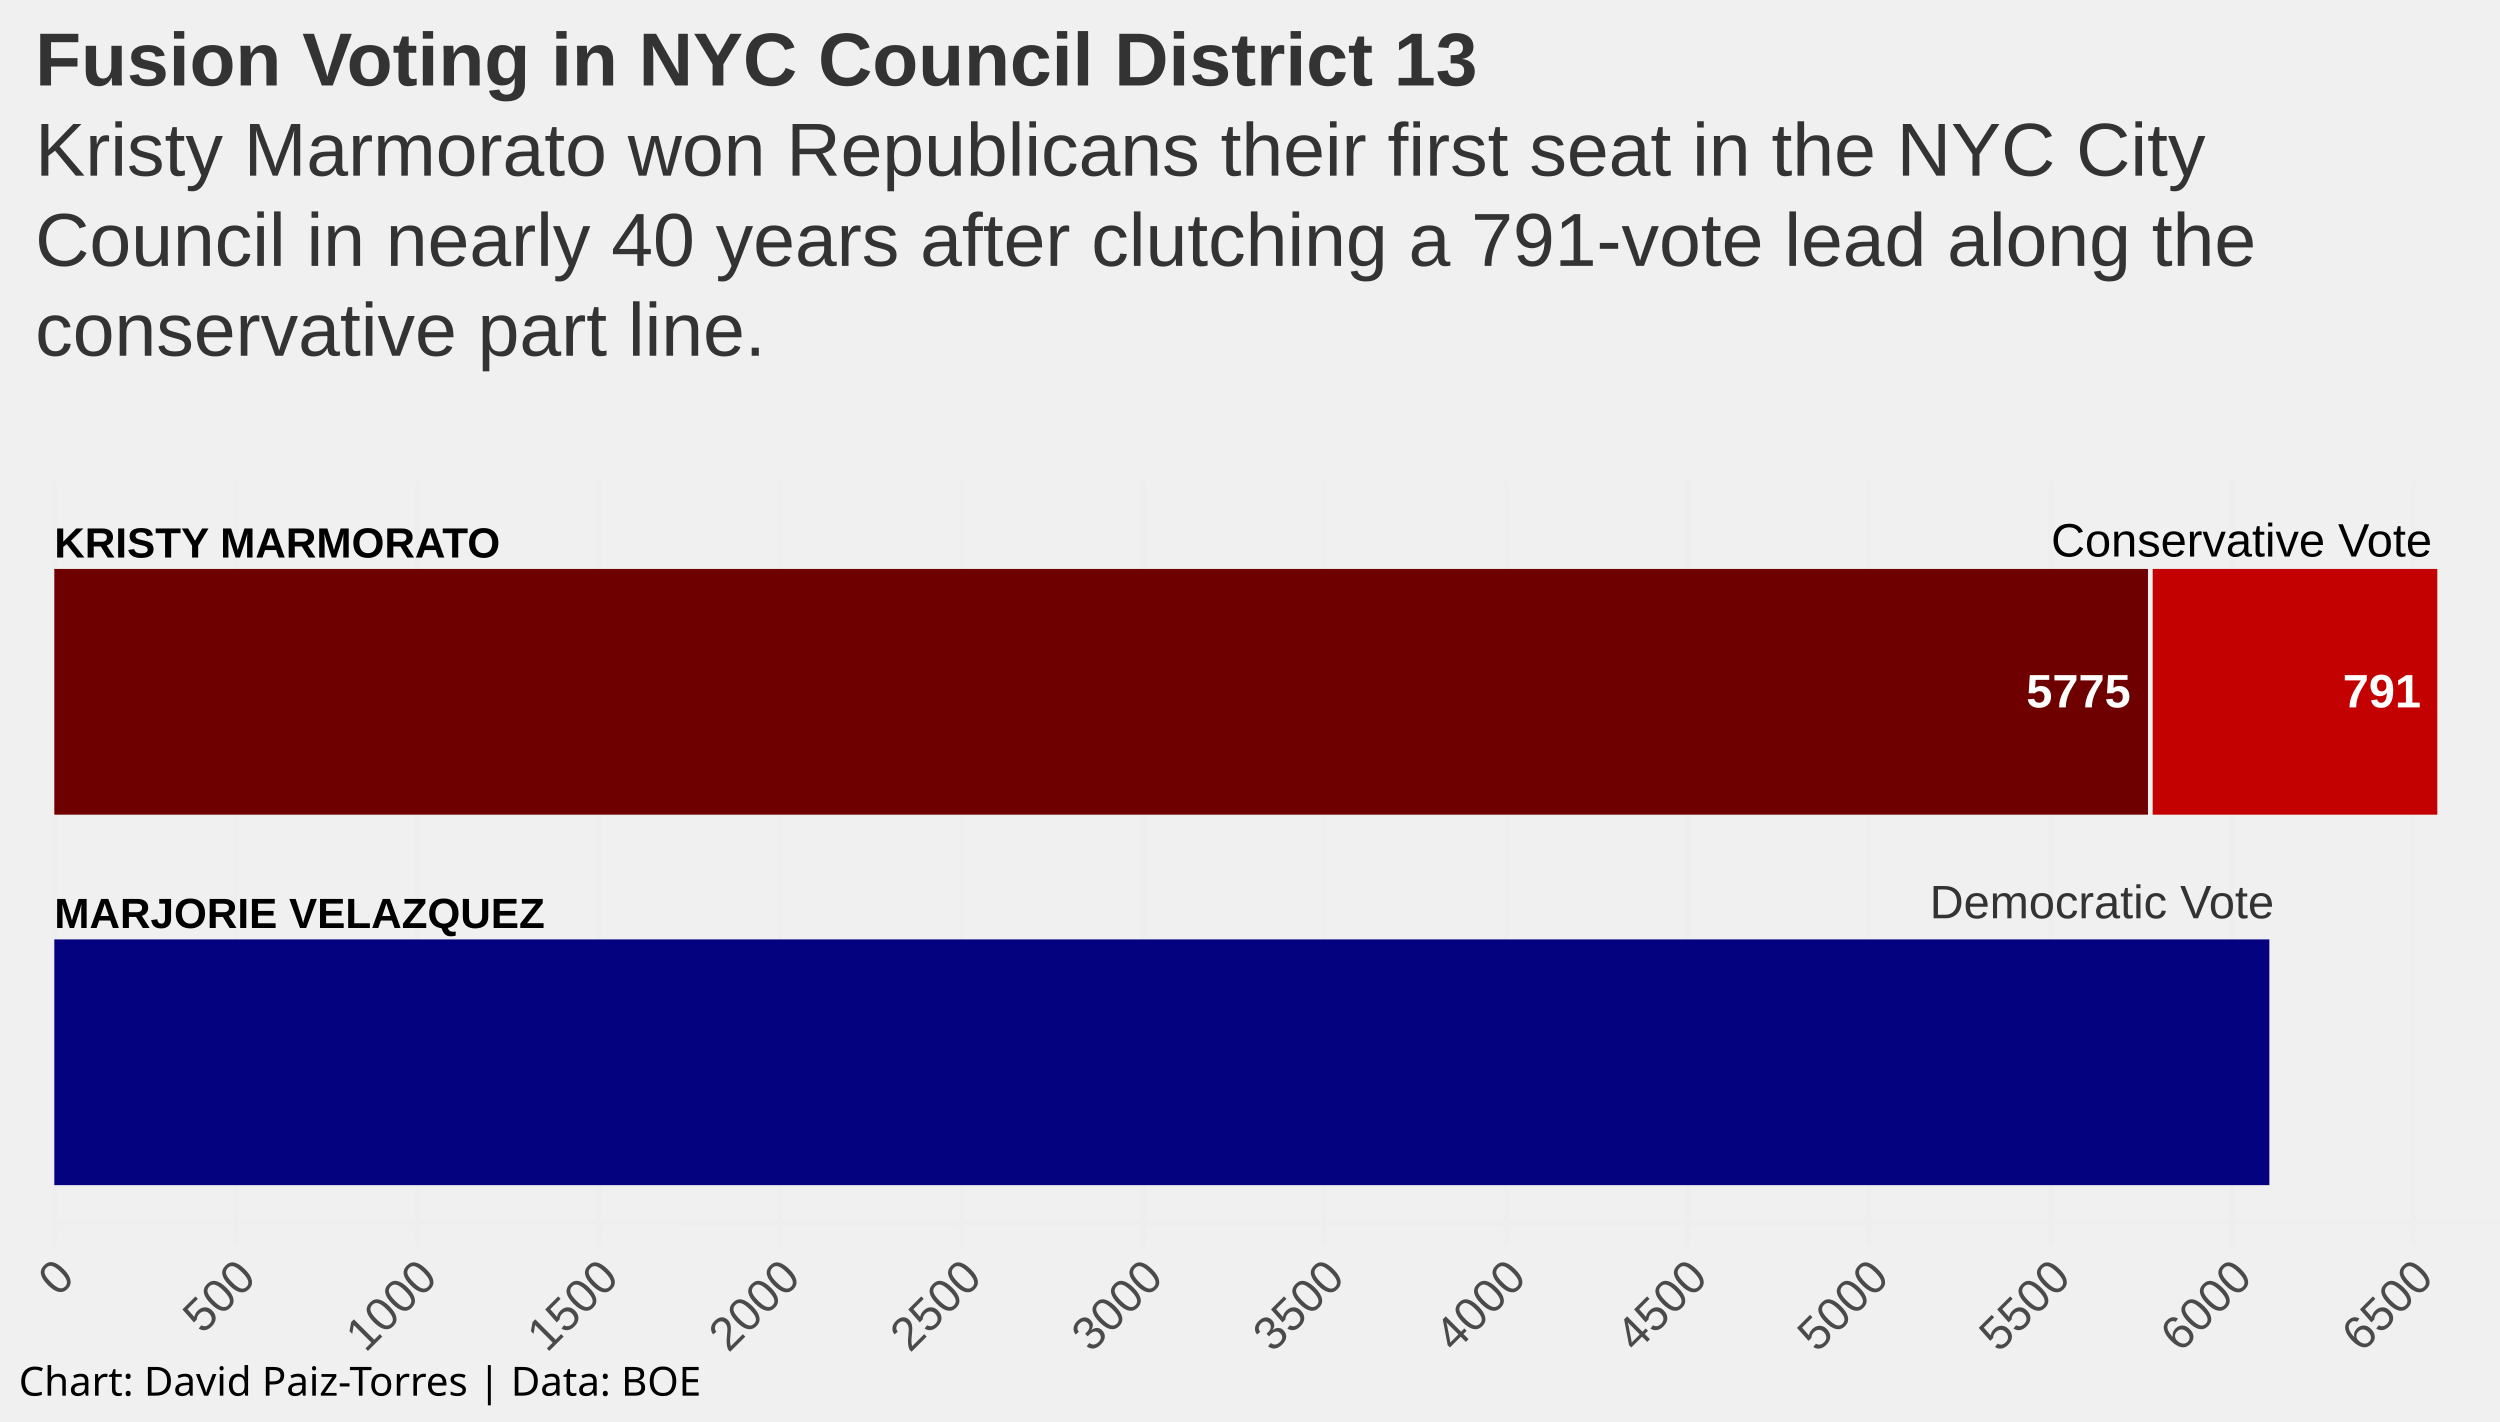
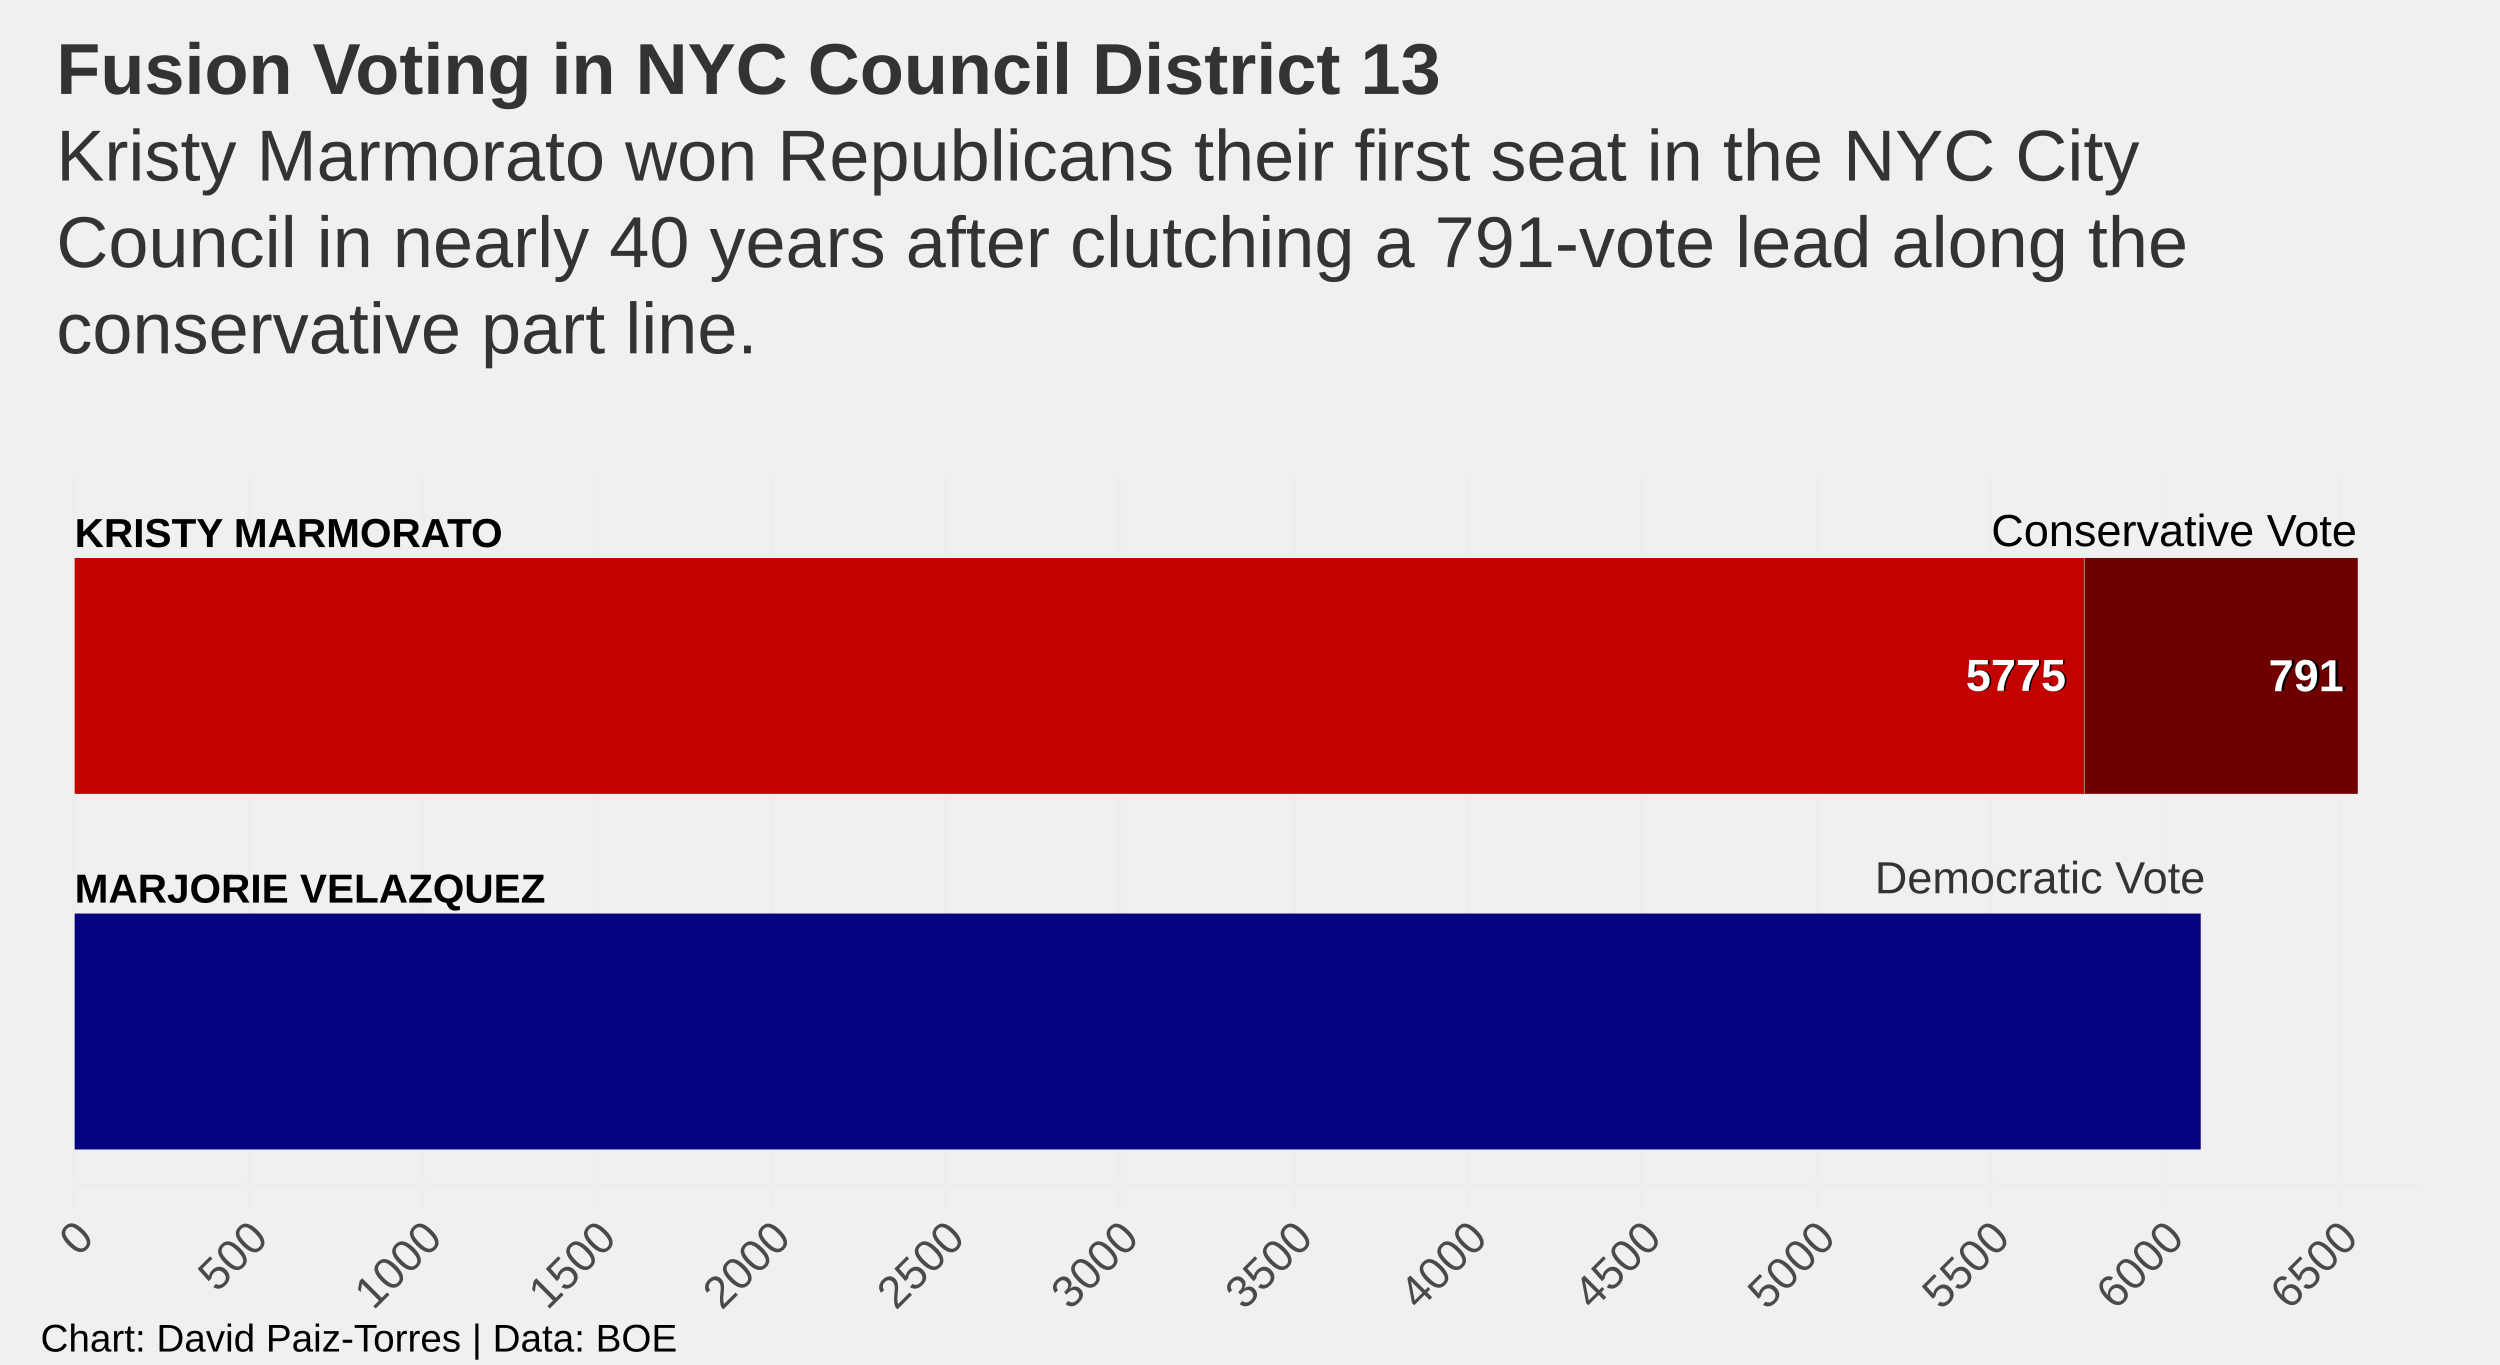
- <svg xmlns="http://www.w3.org/2000/svg" id="fl-layout-svg-screenshot-container" version="1.1" viewBox="0 0 745.7 424">
+ <svg xmlns="http://www.w3.org/2000/svg" id="fl-legend-discrete-color-0-svg-screenshot-container" version="1.1" viewBox="0 0 776.9 423.9">
  <defs>
    <style>
      .cls-1, .cls-2, .cls-3, .cls-4, .cls-5, .cls-6 {
        fill: none;
      }

      .cls-1, .cls-6 {
        stroke: #eee;
        stroke-width: 1.5px;
      }

      .cls-2 {
        stroke: #c30101;
      }

-       .cls-2, .cls-7, .cls-8, .cls-4, .cls-9, .cls-10, .cls-11, .cls-5, .cls-12, .cls-13, .cls-14, .cls-15 {
+       .cls-2, .cls-7, .cls-8, .cls-4, .cls-9, .cls-10, .cls-11, .cls-5, .cls-12, .cls-13, .cls-14, .cls-15, .cls-16 {
        isolation: isolate;
      }

-       .cls-2, .cls-7, .cls-8, .cls-4, .cls-9, .cls-5, .cls-13 {
+       .cls-2, .cls-7, .cls-8, .cls-4, .cls-9, .cls-5, .cls-14 {
        font-family: Arial-BoldMT, Arial;
        font-weight: 700;
      }

-       .cls-2, .cls-7, .cls-4, .cls-9, .cls-11, .cls-5, .cls-12, .cls-15 {
+       .cls-2, .cls-7, .cls-4, .cls-9, .cls-11, .cls-5, .cls-13, .cls-16 {
        font-size: 14px;
      }

      .cls-2, .cls-4, .cls-5 {
        stroke-width: 4.2px;
      }

      .cls-7 {
        fill: #fff;
      }

      .cls-8, .cls-10 {
        font-size: 22.4px;
      }

-       .cls-8, .cls-10, .cls-15 {
+       .cls-8, .cls-10, .cls-16 {
        fill: #333;
      }

-       .cls-16 {
+       .cls-17 {
        clip-path: url(#clippath);
      }

-       .cls-3, .cls-17, .cls-18, .cls-19, .cls-20 {
+       .cls-3, .cls-18, .cls-19, .cls-20, .cls-21 {
        stroke-width: 0px;
      }

      .cls-4 {
        stroke: #04027e;
      }

-       .cls-9, .cls-12, .cls-21, .cls-20, .cls-13 {
+       .cls-9, .cls-12, .cls-13, .cls-21, .cls-14 {
        fill: #000;
      }

-       .cls-10, .cls-11, .cls-12, .cls-15 {
+       .cls-10, .cls-11, .cls-12, .cls-13, .cls-16 {
        font-family: ArialMT, Arial;
      }

      .cls-11 {
        fill: #4a4a4a;
      }

      .cls-5 {
        stroke: #6f0000;
      }

-       .cls-17 {
+       .cls-18 {
        fill: #c30101;
      }

      .cls-22 {
        clip-path: url(#clippath-1);
      }

      .cls-23 {
        clip-path: url(#clippath-4);
      }

      .cls-24 {
        clip-path: url(#clippath-3);
      }

      .cls-25 {
        clip-path: url(#clippath-2);
      }

      .cls-26 {
        clip-path: url(#clippath-6);
      }

      .cls-27 {
        clip-path: url(#clippath-5);
      }

-       .cls-18 {
+       .cls-12 {
+         font-size: 12px;
+       }
+ 
+       .cls-19 {
        fill: #04027e;
      }

-       .cls-19 {
+       .cls-20 {
        fill: #6f0000;
      }

      .cls-21 {
-         font-family: MyriadPro-Regular, 'Myriad Pro';
-         font-size: 12px;
-       }
- 
-       .cls-20 {
        fill-opacity: 0;
      }

      .cls-6 {
        stroke-linecap: square;
      }

-       .cls-13 {
+       .cls-14 {
        font-size: 12.6px;
      }

      .cls-28 {
        opacity: 0;
      }
    </style>
    <clipPath id="clippath">
-       <rect class="cls-3" x="14.7" y="142" width="760.8" height="224.1" />
+       <rect class="cls-3" x="21.7" y="145.7" width="760.8" height="224.1" />
    </clipPath>
    <clipPath id="clippath-1">
-       <rect class="cls-3" x="16.2" y="143.5" width="757.8" height="221.1" />
+       <rect class="cls-3" x="23.2" y="147.2" width="757.8" height="221.1" />
    </clipPath>
    <clipPath id="clippath-2">
-       <rect class="cls-3" x="16.2" y="143.5" width="757.8" height="221.1" />
+       <rect class="cls-3" x="23.2" y="147.2" width="757.8" height="221.1" />
    </clipPath>
    <clipPath id="clippath-3">
-       <rect class="cls-3" x="16.2" y="143.5" width="757.8" height="221.1" />
+       <rect class="cls-3" x="23.2" y="147.2" width="757.8" height="221.1" />
    </clipPath>
    <clipPath id="clippath-4">
-       <polyline class="cls-3" points="16.2 364.6 16.2 143.5 774 143.5 774 364.6" />
+       <polyline class="cls-3" points="23.2 368.3 23.2 147.2 781 147.2 781 368.3" />
    </clipPath>
    <clipPath id="clippath-5">
-       <polyline class="cls-3" points="16.2 364.6 16.2 143.5 774 143.5" />
+       <polyline class="cls-3" points="23.2 368.3 23.2 147.2 781 147.2" />
    </clipPath>
    <clipPath id="clippath-6">
-       <rect class="cls-3" x="16.2" y="143.5" width="720.5" height="221.1" />
+       <rect class="cls-3" x="23.2" y="147.2" width="720.5" height="221.1" />
    </clipPath>
  </defs>
  <g>
-     <path class="cls-3" d="M16.2,140v224.6h729.7v-2.6c0-3.4,2.5-4.9,5.1-4.8.9-5.5,9.9-5.1,9.9,1v6.4h1.7c-.4-12-.8-24-.8-36.1s.4-2.2,1.1-3c-4.2-8.9-7.3-18.4-8.5-28.2-1.9-15.6,1.4-31.4,4.9-46.5,3.7-16.1,7.4-31.6,7.8-48.3.3-17.1-.6-34.2-.6-51.3s10-6.4,10,0c0,18.3,1.1,36.7.5,55-.5,15.3-3.9,29.8-7.4,44.6-.3,1.3-.6,2.5-.9,3.8,2.3-3.7,9.3-2.8,9.3,2.6,0,28.2,2.5,56.2,5.9,84,.6.8,1.2,1.6,1.8,2.4v-203.8H16.2v.2h0Z" />
-     <path class="cls-3" d="M16.2,140v224.6h729.7v-2.6c0-3.4,2.5-4.9,5.1-4.8.9-5.5,9.9-5.1,9.9,1v6.4h1.7c-.4-12-.8-24-.8-36.1s.4-2.2,1.1-3c-4.2-8.9-7.3-18.4-8.5-28.2-1.9-15.6,1.4-31.4,4.9-46.5,3.7-16.1,7.4-31.6,7.8-48.3.3-17.1-.6-34.2-.6-51.3s10-6.4,10,0c0,18.3,1.1,36.7.5,55-.5,15.3-3.9,29.8-7.4,44.6-.3,1.3-.6,2.5-.9,3.8,2.3-3.7,9.3-2.8,9.3,2.6,0,28.2,2.5,56.2,5.9,84,.6.8,1.2,1.6,1.8,2.4v-203.8H16.2v.2h0Z" />
+     <path class="cls-3" d="M23.2,143.7v224.6h729.7v-2.6c0-3.4,2.5-4.9,5.1-4.8.9-5.5,9.9-5.1,9.9,1v6.4h1.7c-.4-12-.8-24-.8-36.1s.4-2.2,1.1-3c-4.2-8.9-7.3-18.4-8.5-28.2-1.9-15.6,1.4-31.4,4.9-46.5,3.7-16.1,7.4-31.6,7.8-48.3.3-17.1-.6-34.2-.6-51.3s10-6.4,10,0c0,18.3,1.1,36.7.5,55-.5,15.3-3.9,29.8-7.4,44.6-.3,1.3-.6,2.5-.9,3.8,2.3-3.7,9.3-2.8,9.3,2.6,0,28.2,2.5,56.2,5.9,84,.6.8,1.2,1.6,1.8,2.4v-203.8H23.2v.2h0Z" />
+     <path class="cls-3" d="M23.2,143.7v224.6h729.7v-2.6c0-3.4,2.5-4.9,5.1-4.8.9-5.5,9.9-5.1,9.9,1v6.4h1.7c-.4-12-.8-24-.8-36.1s.4-2.2,1.1-3c-4.2-8.9-7.3-18.4-8.5-28.2-1.9-15.6,1.4-31.4,4.9-46.5,3.7-16.1,7.4-31.6,7.8-48.3.3-17.1-.6-34.2-.6-51.3s10-6.4,10,0c0,18.3,1.1,36.7.5,55-.5,15.3-3.9,29.8-7.4,44.6-.3,1.3-.6,2.5-.9,3.8,2.3-3.7,9.3-2.8,9.3,2.6,0,28.2,2.5,56.2,5.9,84,.6.8,1.2,1.6,1.8,2.4v-203.8H23.2v.2h0Z" />
    <g>
      <g>
        <g>
-           <path class="cls-3" d="M16.2,143.5v221.1h729.7v-2.6c0-3.4,2.5-4.9,5.1-4.8.9-5.5,9.9-5.1,9.9,1v6.4h1.7c-.4-12-.8-24-.8-36.1s.4-2.2,1.1-3c-4.2-8.9-7.3-18.4-8.5-28.2-1.9-15.6,1.4-31.4,4.9-46.5,3.7-16.1,7.4-31.6,7.8-48.3.3-17.1-.6-34.2-.6-51.3s4.8-5.8,7.8-4.1v-3.8H16.2v.2h0Z" />
-           <path class="cls-20" d="M8,136.7l8.2,6.8v221.1h729.7v-2.6c0-3.4,2.5-4.9,5.1-4.8.9-5.5,9.9-5.1,9.9,1v6.4h1.7c-.4-12-.8-24-.8-36.1s.4-2.2,1.1-3c-4.2-8.9-7.3-18.4-8.5-28.2-1.9-15.6,1.4-31.4,4.9-46.5,3.7-16.1,7.4-31.6,7.8-48.3.3-17.1-.6-34.2-.6-51.3s4.8-5.8,7.8-4.1l-8.2-10.4" />
-         </g>
-         <g class="cls-16">
+           <path class="cls-3" d="M23.2,147.2v221.1h729.7v-2.6c0-3.4,2.5-4.9,5.1-4.8.9-5.5,9.9-5.1,9.9,1v6.4h1.7c-.4-12-.8-24-.8-36.1s.4-2.2,1.1-3c-4.2-8.9-7.3-18.4-8.5-28.2-1.9-15.6,1.4-31.4,4.9-46.5,3.7-16.1,7.4-31.6,7.8-48.3.3-17.1-.6-34.2-.6-51.3s4.8-5.8,7.8-4.1v-3.8H23.2v.2h0Z" />
+           <path class="cls-21" d="M15,140.4l8.2,6.8v221.1h729.7v-2.6c0-3.4,2.5-4.9,5.1-4.8.9-5.5,9.9-5.1,9.9,1v6.4h1.7c-.4-12-.8-24-.8-36.1s.4-2.2,1.1-3c-4.2-8.9-7.3-18.4-8.5-28.2-1.9-15.6,1.4-31.4,4.9-46.5,3.7-16.1,7.4-31.6,7.8-48.3.3-17.1-.6-34.2-.6-51.3s4.8-5.8,7.8-4.1l-8.2-10.4" />
+         </g>
+         <g class="cls-17">
          <g>
-             <line class="cls-1" x1="16.2" y1="364.6" x2="16.2" y2="143.5" />
-             <line class="cls-1" x1="70.4" y1="364.6" x2="70.4" y2="143.5" />
-             <line class="cls-1" x1="124.5" y1="364.6" x2="124.5" y2="143.5" />
-             <line class="cls-1" x1="178.6" y1="364.6" x2="178.6" y2="143.5" />
-             <line class="cls-1" x1="232.7" y1="364.6" x2="232.7" y2="143.5" />
-             <line class="cls-1" x1="286.9" y1="364.6" x2="286.9" y2="143.5" />
-             <line class="cls-1" x1="341" y1="364.6" x2="341" y2="143.5" />
-             <line class="cls-1" x1="395.1" y1="364.6" x2="395.1" y2="143.5" />
-             <line class="cls-1" x1="449.3" y1="364.6" x2="449.3" y2="143.5" />
-             <line class="cls-1" x1="503.4" y1="364.6" x2="503.4" y2="143.5" />
-             <line class="cls-1" x1="557.5" y1="364.6" x2="557.5" y2="143.5" />
-             <line class="cls-1" x1="611.7" y1="364.6" x2="611.7" y2="143.5" />
-             <line class="cls-1" x1="665.8" y1="364.6" x2="665.8" y2="143.5" />
-             <line class="cls-1" x1="719.9" y1="364.6" x2="719.9" y2="143.5" />
+             <line class="cls-1" x1="23.2" y1="368.3" x2="23.2" y2="147.2" />
+             <line class="cls-1" x1="77.4" y1="368.3" x2="77.4" y2="147.2" />
+             <line class="cls-1" x1="131.5" y1="368.3" x2="131.5" y2="147.2" />
+             <line class="cls-1" x1="185.6" y1="368.3" x2="185.6" y2="147.2" />
+             <line class="cls-1" x1="239.7" y1="368.3" x2="239.7" y2="147.2" />
+             <line class="cls-1" x1="293.9" y1="368.3" x2="293.9" y2="147.2" />
+             <line class="cls-1" x1="348" y1="368.3" x2="348" y2="147.2" />
+             <line class="cls-1" x1="402.1" y1="368.3" x2="402.1" y2="147.2" />
+             <line class="cls-1" x1="456.3" y1="368.3" x2="456.3" y2="147.2" />
+             <line class="cls-1" x1="510.4" y1="368.3" x2="510.4" y2="147.2" />
+             <line class="cls-1" x1="564.5" y1="368.3" x2="564.5" y2="147.2" />
+             <line class="cls-1" x1="618.7" y1="368.3" x2="618.7" y2="147.2" />
+             <line class="cls-1" x1="672.8" y1="368.3" x2="672.8" y2="147.2" />
+             <line class="cls-1" x1="726.9" y1="368.3" x2="726.9" y2="147.2" />
          </g>
        </g>
        <g>
-           <path class="cls-6" d="M16.2,364.6c243.4.2,485.4.2,728.7,0" />
+           <path class="cls-6" d="M23.2,368.3c243.4.2,485.4.2,728.7,0" />
          <g>
            <g>
-               <line class="cls-1" x1="16.2" y1="364.6" x2="16.2" y2="371.6" />
-               <g class="cls-14">
-                 <g class="cls-14">
-                   <g class="cls-14">
-                     <text class="cls-11" transform="translate(17.3 387.1) rotate(-45)">
-                       <tspan x="0" y="0">0</tspan>
-                     </text>
-                   </g>
-                 </g>
-               </g>
-             </g>
-             <g>
-               <line class="cls-1" x1="665.8" y1="364.6" x2="665.8" y2="371.6" />
-               <g class="cls-14">
-                 <g class="cls-14">
-                   <g class="cls-14">
-                     <text class="cls-11" transform="translate(650.3 403.7) rotate(-45)">
-                       <tspan x="0" y="0">6000</tspan>
-                     </text>
-                   </g>
-                 </g>
-               </g>
-             </g>
-             <g>
-               <line class="cls-1" x1="557.5" y1="364.6" x2="557.5" y2="371.6" />
-               <g class="cls-14">
-                 <g class="cls-14">
-                   <g class="cls-14">
-                     <text class="cls-11" transform="translate(542 403.7) rotate(-45)">
-                       <tspan x="0" y="0">5000</tspan>
-                     </text>
-                   </g>
-                 </g>
-               </g>
-             </g>
-             <g>
-               <line class="cls-1" x1="449.3" y1="364.6" x2="449.3" y2="371.6" />
-               <g class="cls-14">
-                 <g class="cls-14">
-                   <g class="cls-14">
-                     <text class="cls-11" transform="translate(433.8 403.7) rotate(-45)">
-                       <tspan x="0" y="0">4000</tspan>
-                     </text>
-                   </g>
-                 </g>
-               </g>
-             </g>
-             <g>
-               <line class="cls-1" x1="341" y1="364.6" x2="341" y2="371.6" />
-               <g class="cls-14">
-                 <g class="cls-14">
-                   <g class="cls-14">
-                     <text class="cls-11" transform="translate(325.5 403.7) rotate(-45)">
-                       <tspan x="0" y="0">3000</tspan>
-                     </text>
-                   </g>
-                 </g>
-               </g>
-             </g>
-             <g>
-               <line class="cls-1" x1="232.7" y1="364.6" x2="232.7" y2="371.6" />
-               <g class="cls-14">
-                 <g class="cls-14">
-                   <g class="cls-14">
-                     <text class="cls-11" transform="translate(217.3 403.7) rotate(-45)">
-                       <tspan x="0" y="0">2000</tspan>
-                     </text>
-                   </g>
-                 </g>
-               </g>
-             </g>
-             <g>
-               <line class="cls-1" x1="124.5" y1="364.6" x2="124.5" y2="371.6" />
-               <g class="cls-14">
-                 <g class="cls-14">
-                   <g class="cls-14">
-                     <text class="cls-11" transform="translate(109 403.7) rotate(-45)">
-                       <tspan x="0" y="0">1000</tspan>
-                     </text>
-                   </g>
-                 </g>
-               </g>
-             </g>
-             <g>
-               <line class="cls-1" x1="70.4" y1="364.6" x2="70.4" y2="371.6" />
-               <g class="cls-14">
-                 <g class="cls-14">
-                   <g class="cls-14">
-                     <text class="cls-11" transform="translate(60.4 398.2) rotate(-45)">
-                       <tspan x="0" y="0">500</tspan>
-                     </text>
-                   </g>
-                 </g>
-               </g>
-             </g>
-             <g>
-               <line class="cls-1" x1="719.9" y1="364.6" x2="719.9" y2="371.6" />
-               <g class="cls-14">
-                 <g class="cls-14">
-                   <g class="cls-14">
-                     <text class="cls-11" transform="translate(704.4 403.7) rotate(-45)">
-                       <tspan x="0" y="0">6500</tspan>
-                     </text>
-                   </g>
-                 </g>
-               </g>
-             </g>
-             <g>
-               <line class="cls-1" x1="611.7" y1="364.6" x2="611.7" y2="371.6" />
-               <g class="cls-14">
-                 <g class="cls-14">
-                   <g class="cls-14">
-                     <text class="cls-11" transform="translate(596.2 403.7) rotate(-45)">
-                       <tspan x="0" y="0">5500</tspan>
-                     </text>
-                   </g>
-                 </g>
-               </g>
-             </g>
-             <g>
-               <line class="cls-1" x1="503.4" y1="364.6" x2="503.4" y2="371.6" />
-               <g class="cls-14">
-                 <g class="cls-14">
-                   <g class="cls-14">
-                     <text class="cls-11" transform="translate(487.9 403.7) rotate(-45)">
-                       <tspan x="0" y="0">4500</tspan>
-                     </text>
-                   </g>
-                 </g>
-               </g>
-             </g>
-             <g>
-               <line class="cls-1" x1="395.1" y1="364.6" x2="395.1" y2="371.6" />
-               <g class="cls-14">
-                 <g class="cls-14">
-                   <g class="cls-14">
-                     <text class="cls-11" transform="translate(379.6 403.7) rotate(-45)">
-                       <tspan x="0" y="0">3500</tspan>
-                     </text>
-                   </g>
-                 </g>
-               </g>
-             </g>
-             <g>
-               <line class="cls-1" x1="286.9" y1="364.6" x2="286.9" y2="371.6" />
-               <g class="cls-14">
-                 <g class="cls-14">
-                   <g class="cls-14">
-                     <text class="cls-11" transform="translate(271.4 403.7) rotate(-45)">
-                       <tspan x="0" y="0">2500</tspan>
-                     </text>
-                   </g>
-                 </g>
-               </g>
-             </g>
-             <g>
-               <line class="cls-1" x1="178.6" y1="364.6" x2="178.6" y2="371.6" />
-               <g class="cls-14">
-                 <g class="cls-14">
-                   <g class="cls-14">
-                     <text class="cls-11" transform="translate(163.1 403.7) rotate(-45)">
-                       <tspan x="0" y="0">1500</tspan>
-                     </text>
+               <line class="cls-1" x1="23.2" y1="368.3" x2="23.2" y2="375.3" />
+               <g class="cls-15">
+                 <g class="cls-15">
+                   <g class="cls-15">
+                     <g class="cls-15">
+                       <text class="cls-11" transform="translate(24.3 390.8) rotate(-45)">
+                         <tspan x="0" y="0">0</tspan>
+                       </text>
+                     </g>
+                   </g>
+                 </g>
+               </g>
+             </g>
+             <g>
+               <line class="cls-1" x1="672.8" y1="368.3" x2="672.8" y2="375.3" />
+               <g class="cls-15">
+                 <g class="cls-15">
+                   <g class="cls-15">
+                     <g class="cls-15">
+                       <text class="cls-11" transform="translate(657.3 407.4) rotate(-45)">
+                         <tspan x="0" y="0">6000</tspan>
+                       </text>
+                     </g>
+                   </g>
+                 </g>
+               </g>
+             </g>
+             <g>
+               <line class="cls-1" x1="564.5" y1="368.3" x2="564.5" y2="375.3" />
+               <g class="cls-15">
+                 <g class="cls-15">
+                   <g class="cls-15">
+                     <g class="cls-15">
+                       <text class="cls-11" transform="translate(549 407.4) rotate(-45)">
+                         <tspan x="0" y="0">5000</tspan>
+                       </text>
+                     </g>
+                   </g>
+                 </g>
+               </g>
+             </g>
+             <g>
+               <line class="cls-1" x1="456.3" y1="368.3" x2="456.3" y2="375.3" />
+               <g class="cls-15">
+                 <g class="cls-15">
+                   <g class="cls-15">
+                     <g class="cls-15">
+                       <text class="cls-11" transform="translate(440.8 407.4) rotate(-45)">
+                         <tspan x="0" y="0">4000</tspan>
+                       </text>
+                     </g>
+                   </g>
+                 </g>
+               </g>
+             </g>
+             <g>
+               <line class="cls-1" x1="348" y1="368.3" x2="348" y2="375.3" />
+               <g class="cls-15">
+                 <g class="cls-15">
+                   <g class="cls-15">
+                     <g class="cls-15">
+                       <text class="cls-11" transform="translate(332.5 407.4) rotate(-45)">
+                         <tspan x="0" y="0">3000</tspan>
+                       </text>
+                     </g>
+                   </g>
+                 </g>
+               </g>
+             </g>
+             <g>
+               <line class="cls-1" x1="239.7" y1="368.3" x2="239.7" y2="375.3" />
+               <g class="cls-15">
+                 <g class="cls-15">
+                   <g class="cls-15">
+                     <g class="cls-15">
+                       <text class="cls-11" transform="translate(224.3 407.4) rotate(-45)">
+                         <tspan x="0" y="0">2000</tspan>
+                       </text>
+                     </g>
+                   </g>
+                 </g>
+               </g>
+             </g>
+             <g>
+               <line class="cls-1" x1="131.5" y1="368.3" x2="131.5" y2="375.3" />
+               <g class="cls-15">
+                 <g class="cls-15">
+                   <g class="cls-15">
+                     <g class="cls-15">
+                       <text class="cls-11" transform="translate(116 407.4) rotate(-45)">
+                         <tspan x="0" y="0">1000</tspan>
+                       </text>
+                     </g>
+                   </g>
+                 </g>
+               </g>
+             </g>
+             <g>
+               <line class="cls-1" x1="77.4" y1="368.3" x2="77.4" y2="375.3" />
+               <g class="cls-15">
+                 <g class="cls-15">
+                   <g class="cls-15">
+                     <g class="cls-15">
+                       <text class="cls-11" transform="translate(67.4 401.9) rotate(-45)">
+                         <tspan x="0" y="0">500</tspan>
+                       </text>
+                     </g>
+                   </g>
+                 </g>
+               </g>
+             </g>
+             <g>
+               <line class="cls-1" x1="726.9" y1="368.3" x2="726.9" y2="375.3" />
+               <g class="cls-15">
+                 <g class="cls-15">
+                   <g class="cls-15">
+                     <g class="cls-15">
+                       <text class="cls-11" transform="translate(711.4 407.4) rotate(-45)">
+                         <tspan x="0" y="0">6500</tspan>
+                       </text>
+                     </g>
+                   </g>
+                 </g>
+               </g>
+             </g>
+             <g>
+               <line class="cls-1" x1="618.7" y1="368.3" x2="618.7" y2="375.3" />
+               <g class="cls-15">
+                 <g class="cls-15">
+                   <g class="cls-15">
+                     <g class="cls-15">
+                       <text class="cls-11" transform="translate(603.2 407.4) rotate(-45)">
+                         <tspan x="0" y="0">5500</tspan>
+                       </text>
+                     </g>
+                   </g>
+                 </g>
+               </g>
+             </g>
+             <g>
+               <line class="cls-1" x1="510.4" y1="368.3" x2="510.4" y2="375.3" />
+               <g class="cls-15">
+                 <g class="cls-15">
+                   <g class="cls-15">
+                     <g class="cls-15">
+                       <text class="cls-11" transform="translate(494.9 407.4) rotate(-45)">
+                         <tspan x="0" y="0">4500</tspan>
+                       </text>
+                     </g>
+                   </g>
+                 </g>
+               </g>
+             </g>
+             <g>
+               <line class="cls-1" x1="402.1" y1="368.3" x2="402.1" y2="375.3" />
+               <g class="cls-15">
+                 <g class="cls-15">
+                   <g class="cls-15">
+                     <g class="cls-15">
+                       <text class="cls-11" transform="translate(386.6 407.4) rotate(-45)">
+                         <tspan x="0" y="0">3500</tspan>
+                       </text>
+                     </g>
+                   </g>
+                 </g>
+               </g>
+             </g>
+             <g>
+               <line class="cls-1" x1="293.9" y1="368.3" x2="293.9" y2="375.3" />
+               <g class="cls-15">
+                 <g class="cls-15">
+                   <g class="cls-15">
+                     <g class="cls-15">
+                       <text class="cls-11" transform="translate(278.4 407.4) rotate(-45)">
+                         <tspan x="0" y="0">2500</tspan>
+                       </text>
+                     </g>
+                   </g>
+                 </g>
+               </g>
+             </g>
+             <g>
+               <line class="cls-1" x1="185.6" y1="368.3" x2="185.6" y2="375.3" />
+               <g class="cls-15">
+                 <g class="cls-15">
+                   <g class="cls-15">
+                     <g class="cls-15">
+                       <text class="cls-11" transform="translate(170.1 407.4) rotate(-45)">
+                         <tspan x="0" y="0">1500</tspan>
+                       </text>
+                     </g>
                  </g>
                </g>
              </g>
            </g>
          </g>
        </g>
      </g>
      <g class="cls-22">
-         <g class="cls-14">
-           <g class="cls-14">
-             <text class="cls-13" transform="translate(16.2 276.8)">
-               <tspan x="0" y="0">MARJORIE VELAZQUEZ</tspan>
-             </text>
+         <g class="cls-15">
+           <g class="cls-15">
+             <g class="cls-15">
+               <text class="cls-14" transform="translate(23.2 280.5)">
+                 <tspan x="0" y="0">MARJORIE VELAZQUEZ</tspan>
+               </text>
+             </g>
          </g>
        </g>
      </g>
      <g class="cls-25">
-         <g class="cls-14">
-           <g class="cls-14">
-             <text class="cls-13" transform="translate(16.2 166.3)">
-               <tspan x="0" y="0">KRISTY MARMORATO</tspan>
-             </text>
+         <g class="cls-15">
+           <g class="cls-15">
+             <g class="cls-15">
+               <text class="cls-14" transform="translate(23.2 170)">
+                 <tspan x="0" y="0">KRISTY MARMORATO</tspan>
+               </text>
+             </g>
          </g>
        </g>
      </g>
    </g>
  </g>
  <g id="data-points">
    <g class="cls-24">
-       <path id="point-0-0" class="cls-18" d="M16.2,280.2h660.7v73.3H16.2v-73.3Z" />
+       <path id="point-0-0" class="cls-19" d="M23.2,283.9h660.7v73.3H23.2v-73.3Z" />
    </g>
    <g class="cls-23">
-       <path id="point-1-1" class="cls-19" d="M16.2,169.7h624.5v73.3H16.2v-73.3Z" />
-     </g>
-     <path id="point-2-1" class="cls-17" d="M642.1,169.7h84.9v73.3h-84.9v-73.3Z" />
+       <path id="point-1-1" class="cls-18" d="M23.2,173.4h624.5v73.3H23.2v-73.3Z" />
+     </g>
+     <path id="point-2-1" class="cls-20" d="M647.8,173.4h84.9v73.3h-84.9v-73.3Z" />
  </g>
  <g id="data-point-labels">
    <g class="cls-27">
      <g>
        <g pointer-events="none">
-           <g class="cls-14">
-             <g class="cls-14">
-               <g class="cls-14">
-                 <text class="cls-9" transform="translate(640.3 321.5)">
-                   <tspan x="0" y="0">6103</tspan>
-                 </text>
-               </g>
-             </g>
-             <g class="cls-14">
-               <g class="cls-14">
-                 <text class="cls-4" transform="translate(640.3 321.5)">
-                   <tspan x="0" y="0">6103</tspan>
-                 </text>
-               </g>
-             </g>
-           </g>
-           <g class="cls-14">
-             <g class="cls-14">
-               <g class="cls-14">
-                 <text class="cls-7" transform="translate(640.3 321.5)">
-                   <tspan x="0" y="0">6103</tspan>
-                 </text>
+           <g class="cls-15">
+             <g class="cls-15">
+               <g class="cls-15">
+                 <g class="cls-15">
+                   <text class="cls-9" transform="translate(647.3 325.2)">
+                     <tspan x="0" y="0">6103</tspan>
+                   </text>
+                 </g>
+               </g>
+             </g>
+             <g class="cls-15">
+               <g class="cls-15">
+                 <g class="cls-15">
+                   <text class="cls-4" transform="translate(647.3 325.2)">
+                     <tspan x="0" y="0">6103</tspan>
+                   </text>
+                 </g>
+               </g>
+             </g>
+           </g>
+           <g class="cls-15">
+             <g class="cls-15">
+               <g class="cls-15">
+                 <g class="cls-15">
+                   <text class="cls-7" transform="translate(647.3 325.2)">
+                     <tspan x="0" y="0">6103</tspan>
+                   </text>
+                 </g>
              </g>
            </g>
          </g>
        </g>
        <g class="cls-28" pointer-events="none">
-           <g class="cls-14">
-             <g class="cls-14">
-               <g class="cls-14">
-                 <text class="cls-9" transform="translate(3.2 211)">
+           <g class="cls-15">
+             <g class="cls-15">
+               <g class="cls-15">
+                 <g class="cls-15">
+                   <text class="cls-9" transform="translate(10.2 214.7)">
+                     <tspan x="0" y="0">0</tspan>
+                   </text>
+                 </g>
+               </g>
+             </g>
+             <g class="cls-15">
+               <g class="cls-15">
+                 <g class="cls-15">
+                   <text class="cls-4" transform="translate(10.2 214.7)">
+                     <tspan x="0" y="0">0</tspan>
+                   </text>
+                 </g>
+               </g>
+             </g>
+           </g>
+           <g class="cls-15">
+             <g class="cls-15">
+               <g class="cls-15">
+                 <g class="cls-15">
+                   <text class="cls-7" transform="translate(10.2 214.7)">
+                     <tspan x="0" y="0">0</tspan>
+                   </text>
+                 </g>
+               </g>
+             </g>
+           </g>
+         </g>
+       </g>
+     </g>
+     <g>
+       <g class="cls-28" pointer-events="none">
+         <g class="cls-15">
+           <g class="cls-15">
+             <g class="cls-15">
+               <g class="cls-15">
+                 <text class="cls-9" transform="translate(670.9 325.2)">
                  <tspan x="0" y="0">0</tspan>
                </text>
              </g>
            </g>
-             <g class="cls-14">
-               <g class="cls-14">
-                 <text class="cls-4" transform="translate(3.2 211)">
+           </g>
+           <g class="cls-15">
+             <g class="cls-15">
+               <g class="cls-15">
+                 <text class="cls-5" transform="translate(670.9 325.2)">
                  <tspan x="0" y="0">0</tspan>
                </text>
              </g>
            </g>
          </g>
-           <g class="cls-14">
-             <g class="cls-14">
-               <g class="cls-14">
-                 <text class="cls-7" transform="translate(3.2 211)">
+         </g>
+         <g class="cls-15">
+           <g class="cls-15">
+             <g class="cls-15">
+               <g class="cls-15">
+                 <text class="cls-7" transform="translate(670.9 325.2)">
                  <tspan x="0" y="0">0</tspan>
                </text>
              </g>
            </g>
          </g>
        </g>
      </g>
-     </g>
-     <g>
-       <g class="cls-28" pointer-events="none">
-         <g class="cls-14">
-           <g class="cls-14">
-             <g class="cls-14">
-               <text class="cls-9" transform="translate(663.9 321.5)">
-                 <tspan x="0" y="0">0</tspan>
-               </text>
-             </g>
-           </g>
-           <g class="cls-14">
-             <g class="cls-14">
-               <text class="cls-5" transform="translate(663.9 321.5)">
-                 <tspan x="0" y="0">0</tspan>
-               </text>
-             </g>
-           </g>
-         </g>
-         <g class="cls-14">
-           <g class="cls-14">
-             <g class="cls-14">
-               <text class="cls-7" transform="translate(663.9 321.5)">
-                 <tspan x="0" y="0">0</tspan>
-               </text>
-             </g>
-           </g>
-         </g>
-       </g>
      <g pointer-events="none">
-         <g class="cls-14">
-           <g class="cls-14">
-             <g class="cls-14">
-               <text class="cls-9" transform="translate(604.4 211)">
-                 <tspan x="0" y="0">5775</tspan>
-               </text>
-             </g>
-           </g>
-           <g class="cls-14">
-             <g class="cls-14">
-               <text class="cls-5" transform="translate(604.4 211)">
-                 <tspan x="0" y="0">5775</tspan>
-               </text>
-             </g>
-           </g>
-         </g>
-         <g class="cls-14">
-           <g class="cls-14">
-             <g class="cls-14">
-               <text class="cls-7" transform="translate(604.4 211)">
-                 <tspan x="0" y="0">5775</tspan>
-               </text>
+         <g class="cls-15">
+           <g class="cls-15">
+             <g class="cls-15">
+               <g class="cls-15">
+                 <text class="cls-9" transform="translate(611.4 214.7)">
+                   <tspan x="0" y="0">5775</tspan>
+                 </text>
+               </g>
+             </g>
+           </g>
+         </g>
+         <g class="cls-15">
+           <g class="cls-15">
+             <g class="cls-15">
+               <g class="cls-15">
+                 <text class="cls-7" transform="translate(610.9 214.7)">
+                   <tspan x="0" y="0">5775</tspan>
+                 </text>
+               </g>
            </g>
          </g>
        </g>
      </g>
    </g>
    <g class="cls-26">
      <g>
        <g class="cls-28" pointer-events="none">
-           <g class="cls-14">
-             <g class="cls-14">
-               <g class="cls-14">
-                 <text class="cls-9" transform="translate(663.9 321.5)">
-                   <tspan x="0" y="0">0</tspan>
-                 </text>
-               </g>
-             </g>
-             <g class="cls-14">
-               <g class="cls-14">
-                 <text class="cls-2" transform="translate(663.9 321.5)">
-                   <tspan x="0" y="0">0</tspan>
-                 </text>
-               </g>
-             </g>
-           </g>
-           <g class="cls-14">
-             <g class="cls-14">
-               <g class="cls-14">
-                 <text class="cls-7" transform="translate(663.9 321.5)">
-                   <tspan x="0" y="0">0</tspan>
-                 </text>
+           <g class="cls-15">
+             <g class="cls-15">
+               <g class="cls-15">
+                 <g class="cls-15">
+                   <text class="cls-9" transform="translate(670.9 325.2)">
+                     <tspan x="0" y="0">0</tspan>
+                   </text>
+                 </g>
+               </g>
+             </g>
+             <g class="cls-15">
+               <g class="cls-15">
+                 <g class="cls-15">
+                   <text class="cls-2" transform="translate(670.9 325.2)">
+                     <tspan x="0" y="0">0</tspan>
+                   </text>
+                 </g>
+               </g>
+             </g>
+           </g>
+           <g class="cls-15">
+             <g class="cls-15">
+               <g class="cls-15">
+                 <g class="cls-15">
+                   <text class="cls-7" transform="translate(670.9 325.2)">
+                     <tspan x="0" y="0">0</tspan>
+                   </text>
+                 </g>
              </g>
            </g>
          </g>
        </g>
        <g pointer-events="none">
-           <g class="cls-14">
-             <g class="cls-14">
-               <g class="cls-14">
-                 <text class="cls-9" transform="translate(698.8 211)">
-                   <tspan x="0" y="0">791</tspan>
-                 </text>
-               </g>
-             </g>
-             <g class="cls-14">
-               <g class="cls-14">
-                 <text class="cls-2" transform="translate(698.8 211)">
-                   <tspan x="0" y="0">791</tspan>
-                 </text>
-               </g>
-             </g>
-           </g>
-           <g class="cls-14">
-             <g class="cls-14">
-               <g class="cls-14">
-                 <text class="cls-7" transform="translate(698.8 211)">
-                   <tspan x="0" y="0">791</tspan>
-                 </text>
-               </g>
-             </g>
-           </g>
-         </g>
-       </g>
-     </g>
-   </g>
-   <g class="cls-14">
-     <g class="cls-14">
-       <g class="cls-14">
-         <text class="cls-8" transform="translate(10.5 25.5)">
-           <tspan x="0" y="0">Fusion Voting in NYC Council District 13</tspan>
-         </text>
-       </g>
-     </g>
-   </g>
-   <g class="cls-14">
-     <g class="cls-14">
-       <g class="cls-14">
-         <text class="cls-10" transform="translate(10.5 52.4)">
-           <tspan x="0" y="0">Kristy Marmorato won Republicans their first seat in the NYC City</tspan>
-         </text>
-       </g>
-     </g>
-     <g class="cls-14">
-       <g class="cls-14">
-         <text class="cls-10" transform="translate(10.5 79.3)">
-           <tspan x="0" y="0">Council in nearly 40 years after clutching a 791-vote lead along the</tspan>
-         </text>
-       </g>
-     </g>
-     <g class="cls-14">
-       <g class="cls-14">
-         <text class="cls-10" transform="translate(10.5 106.1)">
-           <tspan x="0" y="0">conservative part line.</tspan>
-         </text>
-       </g>
-     </g>
-   </g>
-   <g class="cls-14">
-     <g class="cls-14">
-       <g class="cls-14">
-         <g class="cls-14">
-           <text class="cls-15" transform="translate(575.6 273.9)">
-             <tspan x="0" y="0">Democratic Vote</tspan>
+           <g class="cls-15">
+             <g class="cls-15">
+               <g class="cls-15">
+                 <g class="cls-15">
+                   <text class="cls-9" transform="translate(705.8 214.7)">
+                     <tspan x="0" y="0">791</tspan>
+                   </text>
+                 </g>
+               </g>
+             </g>
+           </g>
+           <g class="cls-15">
+             <g class="cls-15">
+               <g class="cls-15">
+                 <g class="cls-15">
+                   <text class="cls-7" transform="translate(705 214.8)">
+                     <tspan x="0" y="0">791</tspan>
+                   </text>
+                 </g>
+               </g>
+             </g>
+           </g>
+         </g>
+       </g>
+     </g>
+   </g>
+   <g class="cls-15">
+     <g class="cls-15">
+       <g class="cls-15">
+         <g class="cls-15">
+           <text class="cls-8" transform="translate(17.5 29.2)">
+             <tspan x="0" y="0">Fusion Voting in NYC Council District 13</tspan>
          </text>
        </g>
      </g>
    </g>
  </g>
-   <g class="cls-14">
-     <text class="cls-12" transform="translate(611.8 166)">
-       <tspan x="0" y="0">Conservative Vote</tspan>
+   <g class="cls-15">
+     <g class="cls-15">
+       <g class="cls-15">
+         <g class="cls-15">
+           <text class="cls-10" transform="translate(17.5 56.1)">
+             <tspan x="0" y="0">Kristy Marmorato won Republicans their first seat in the NYC City</tspan>
+           </text>
+         </g>
+       </g>
+     </g>
+     <g class="cls-15">
+       <g class="cls-15">
+         <g class="cls-15">
+           <text class="cls-10" transform="translate(17.5 83)">
+             <tspan x="0" y="0">Council in nearly 40 years after clutching a 791-vote lead along the</tspan>
+           </text>
+         </g>
+       </g>
+     </g>
+     <g class="cls-15">
+       <g class="cls-15">
+         <g class="cls-15">
+           <text class="cls-10" transform="translate(17.5 109.8)">
+             <tspan x="0" y="0">conservative part line.</tspan>
+           </text>
+         </g>
+       </g>
+     </g>
+   </g>
+   <g class="cls-15">
+     <g class="cls-15">
+       <g class="cls-15">
+         <g class="cls-15">
+           <g class="cls-15">
+             <text class="cls-16" transform="translate(582.6 277.6)">
+               <tspan x="0" y="0">Democratic Vote</tspan>
+             </text>
+           </g>
+         </g>
+       </g>
+     </g>
+   </g>
+   <g class="cls-15">
+     <g class="cls-15">
+       <text class="cls-13" transform="translate(618.8 169.7)">
+         <tspan x="0" y="0">Conservative Vote</tspan>
+       </text>
+     </g>
+   </g>
+   <g class="cls-15">
+     <text class="cls-12" transform="translate(12.6 420)">
+       <tspan x="0" y="0">Chart: David Paiz-Torres | Data: BOE</tspan>
    </text>
  </g>
-   <text class="cls-21" transform="translate(5.6 416.3)">
-     <tspan x="0" y="0">Chart: David Paiz-Torres | Data: BOE</tspan>
-   </text>
</svg>
